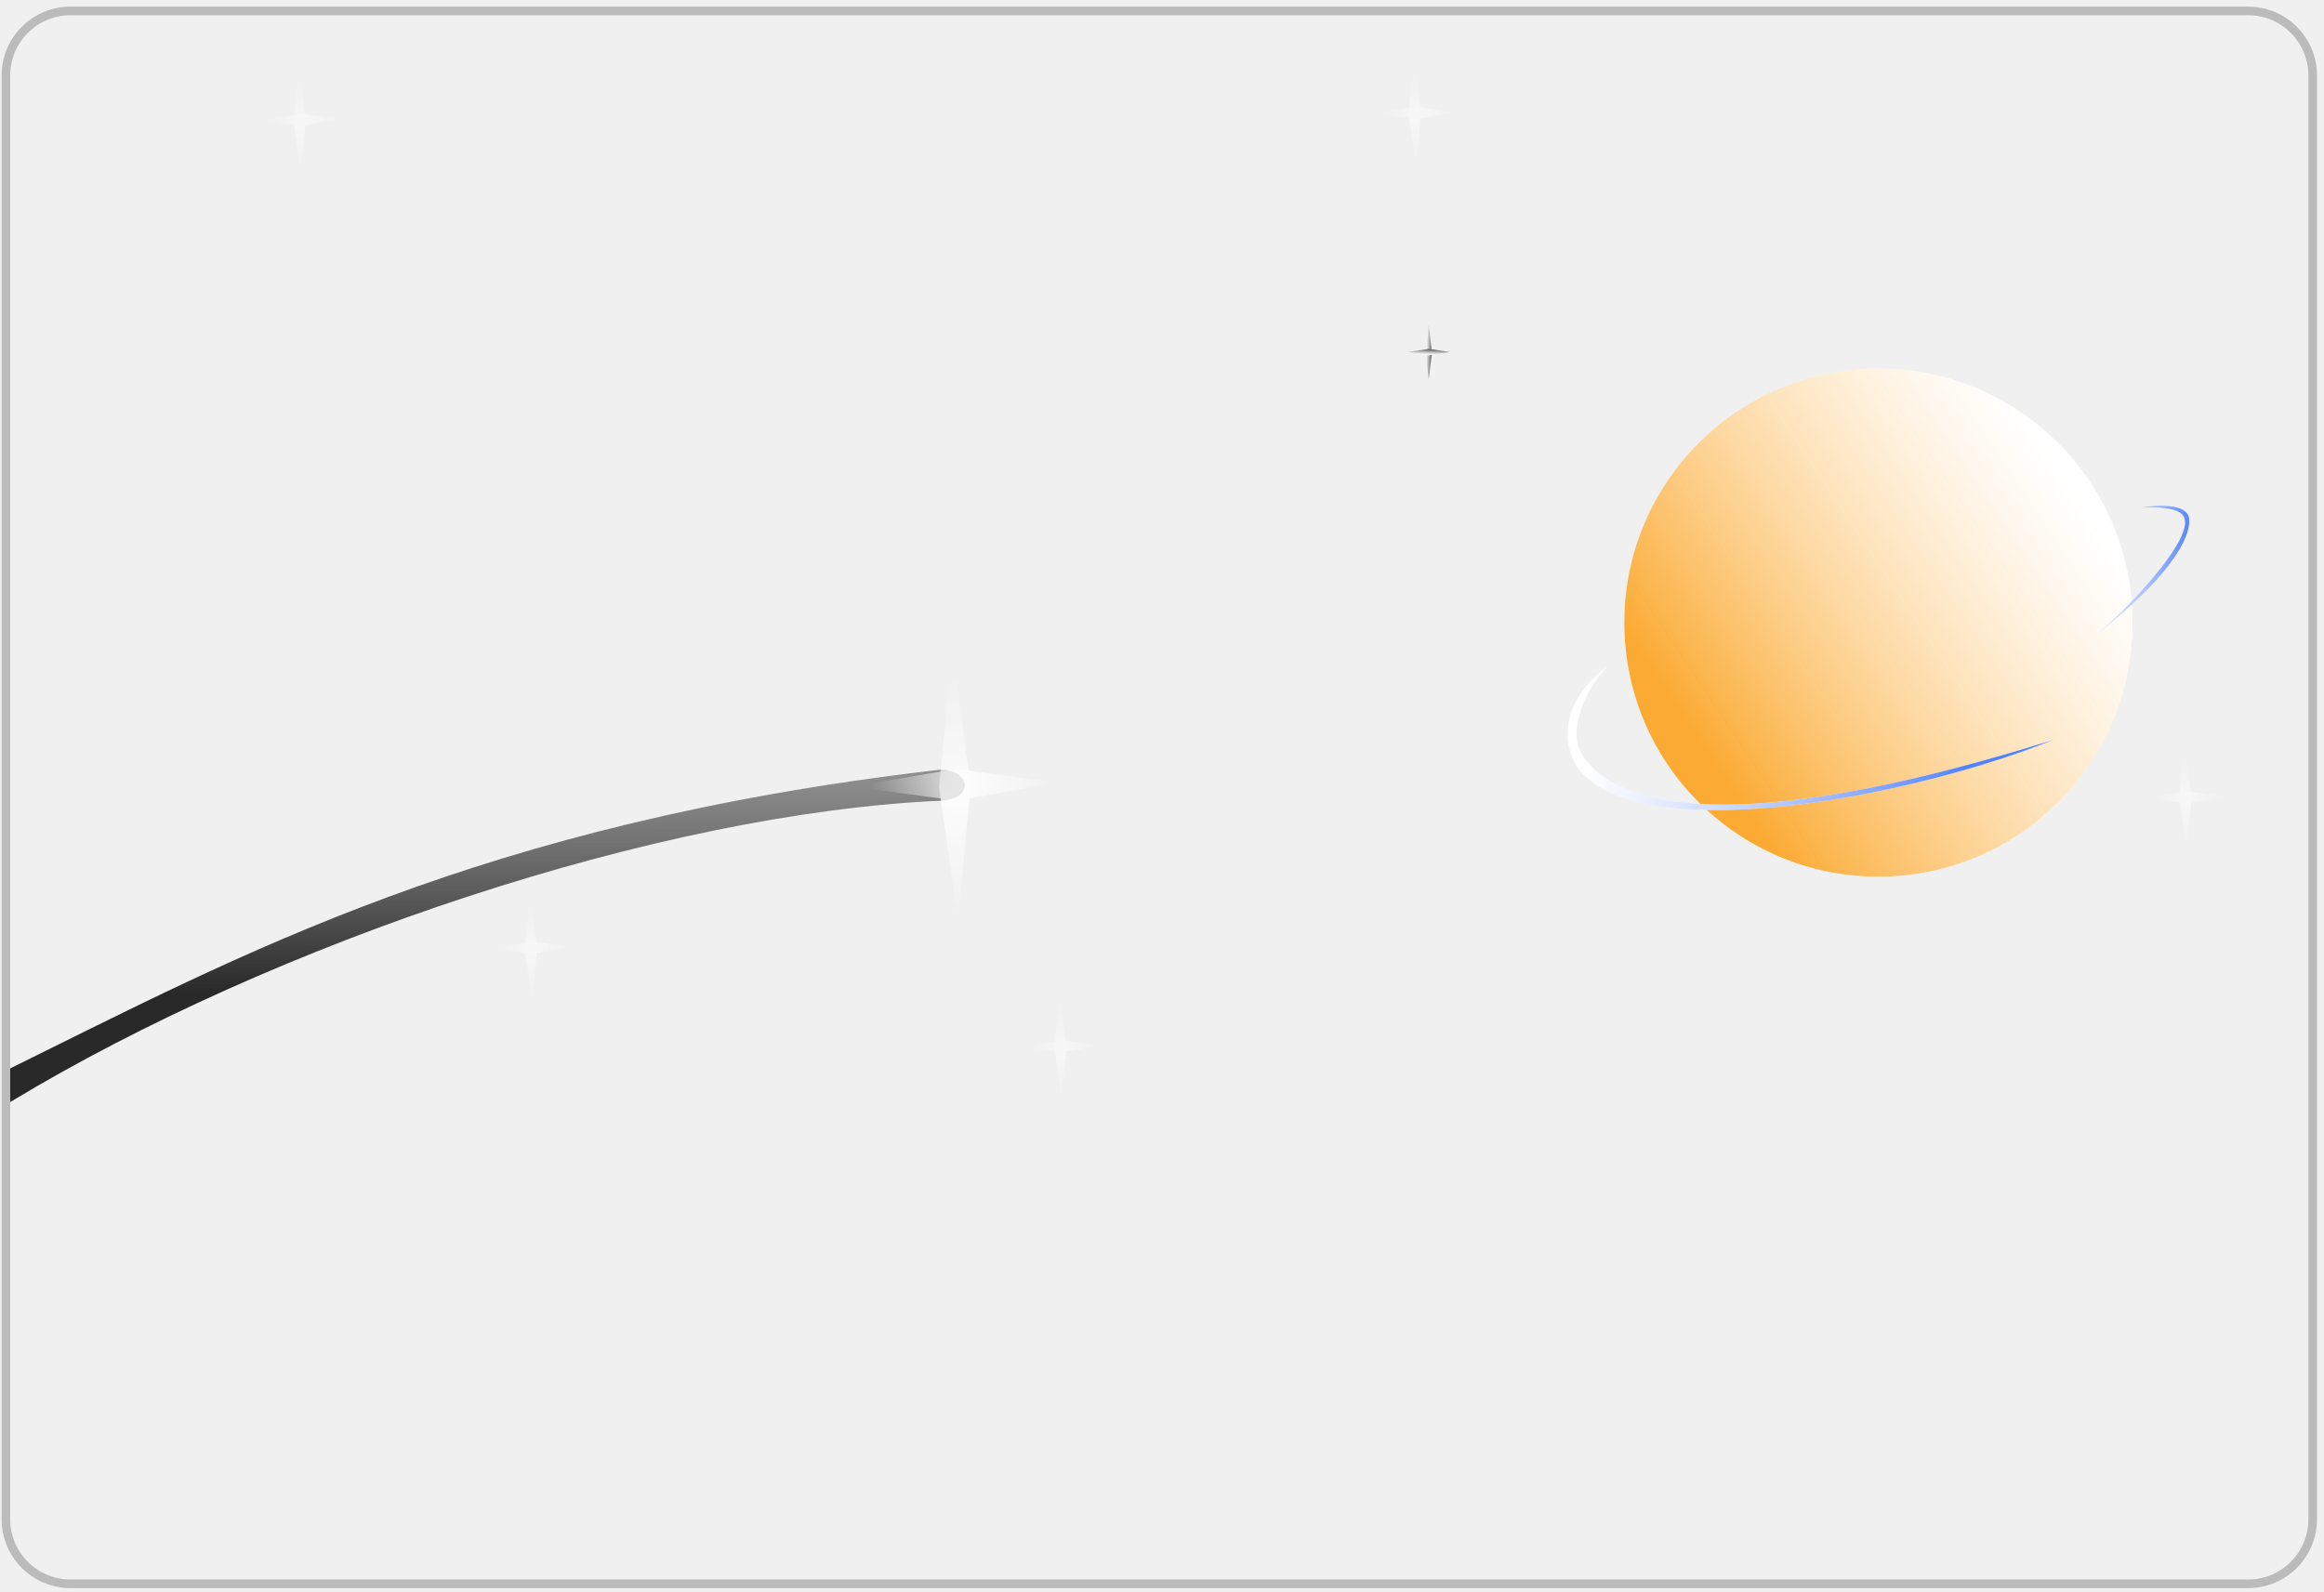
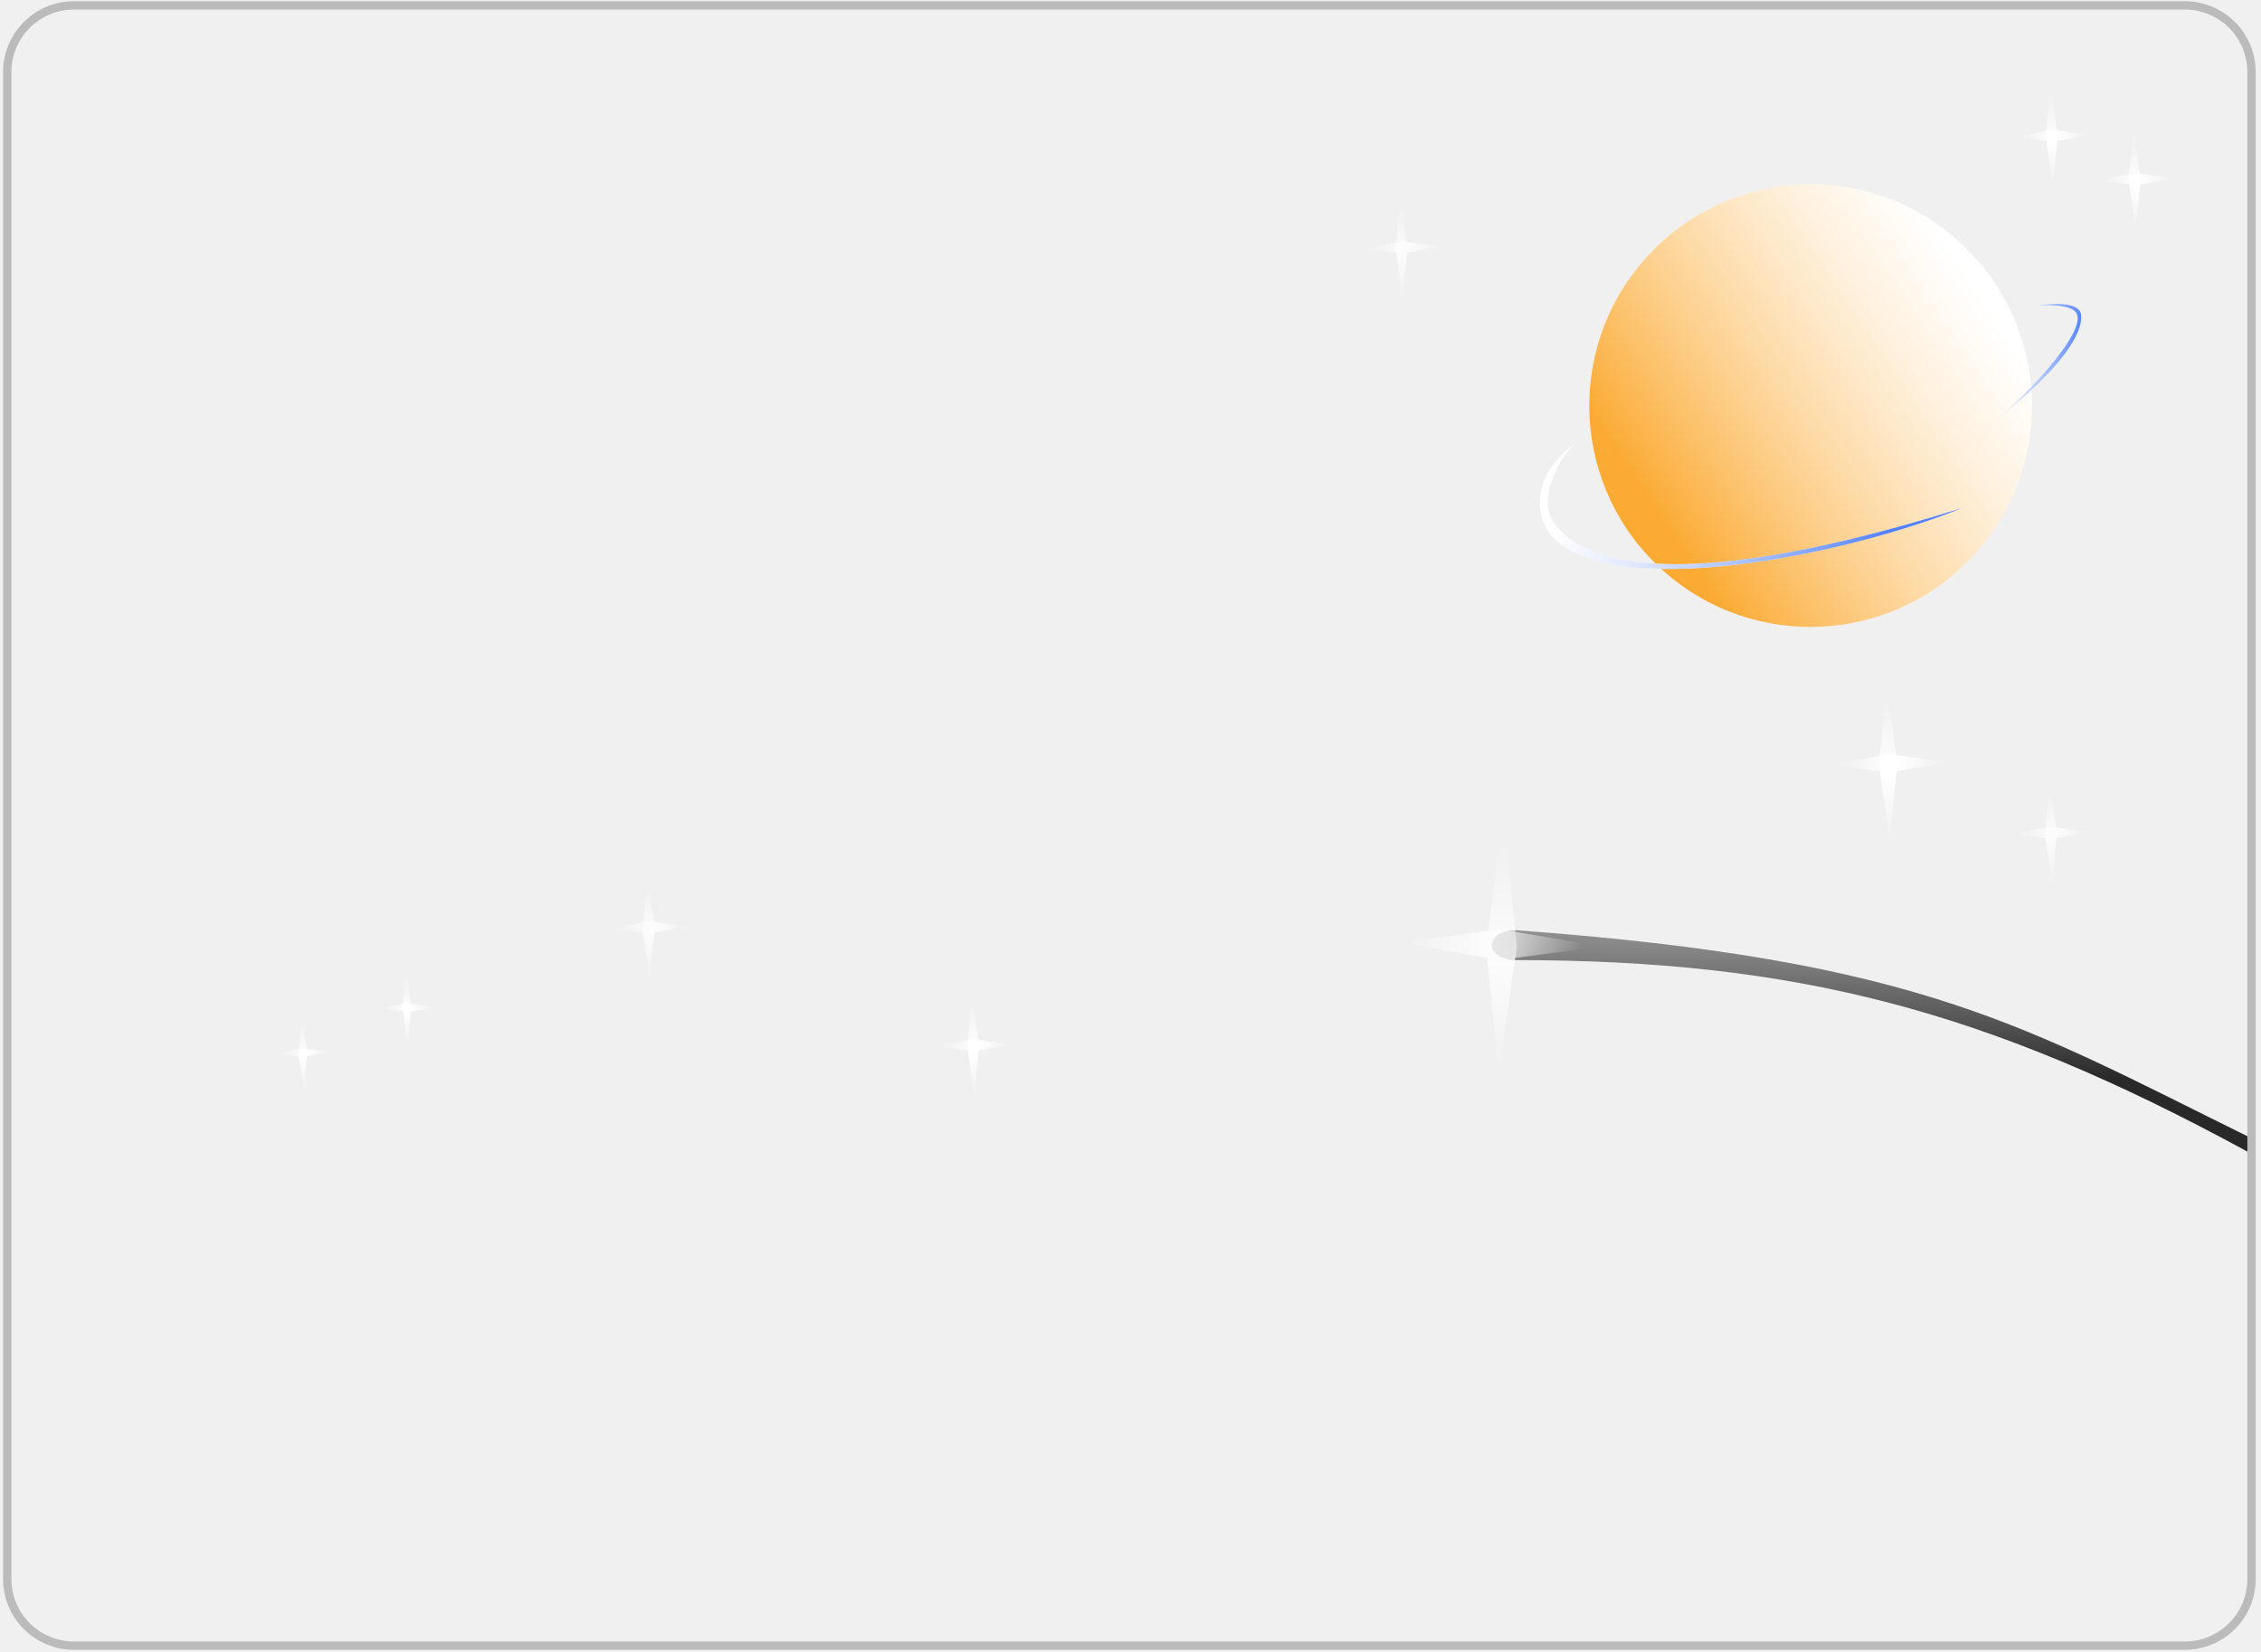
- <svg xmlns="http://www.w3.org/2000/svg" width="270" height="185" viewBox="0 0 270 185" fill="none">
-   <rect x="0.686" y="1.27" width="268" height="182.78" rx="7.5" stroke="#BBBBBB" />
-   <g opacity="0.45">
-     <path d="M61.569 104.041L62.403 110.221L61.812 116.244C61.812 116.244 61.422 113.502 61.387 113.247C61.352 112.992 60.962 110.25 60.962 110.25L61.569 104.041Z" fill="url(#paint0_linear)" />
-     <path d="M57.002 110.226L61.736 109.421L66.357 110.04C66.357 110.04 64.257 110.417 64.061 110.451C63.866 110.485 61.765 110.862 61.765 110.862L57.002 110.226Z" fill="url(#paint1_linear)" />
+ <svg xmlns="http://www.w3.org/2000/svg" width="271" height="198" viewBox="0 0 271 198" fill="none">
+   <rect x="0.866" y="0.646" width="269" height="196.642" rx="8" stroke="#BBBBBB" />
+   <g opacity="0.8">
+     <path d="M167.861 23.578L168.695 29.758L168.104 35.781C168.104 35.781 167.714 33.038 167.679 32.783C167.644 32.528 167.254 29.786 167.254 29.786L167.861 23.578Z" fill="url(#paint0_linear)" />
+     <path d="M163.295 29.763L168.029 28.958L172.65 29.576C172.65 29.576 170.55 29.954 170.354 29.988C170.159 30.021 168.058 30.399 168.058 30.399L163.295 29.763Z" fill="url(#paint1_linear)" />
  </g>
-   <g opacity="0.45">
-     <path d="M34.696 7.834L35.53 14.013L34.939 20.036C34.939 20.036 34.549 17.294 34.514 17.039C34.479 16.784 34.089 14.042 34.089 14.042L34.696 7.834Z" fill="url(#paint2_linear)" />
-     <path d="M30.13 14.018L34.864 13.214L39.485 13.832C39.485 13.832 37.384 14.21 37.189 14.243C36.993 14.277 34.893 14.655 34.893 14.655L30.13 14.018Z" fill="url(#paint3_linear)" />
-   </g>
-   <g opacity="0.45">
-     <path d="M253.782 86.558L254.615 92.737L254.024 98.76C254.024 98.76 253.634 96.018 253.599 95.763C253.564 95.508 253.174 92.766 253.174 92.766L253.782 86.558Z" fill="url(#paint4_linear)" />
-     <path d="M249.215 92.742L253.949 91.937L258.57 92.556C258.57 92.556 256.469 92.933 256.274 92.967C256.078 93.001 253.978 93.378 253.978 93.378L249.215 92.742Z" fill="url(#paint5_linear)" />
-   </g>
-   <g opacity="0.45">
-     <path d="M123.09 115.492L123.924 121.672L123.333 127.695C123.333 127.695 122.943 124.953 122.908 124.698C122.873 124.443 122.483 121.701 122.483 121.701L123.09 115.492Z" fill="url(#paint6_linear)" />
-     <path d="M118.524 121.676L123.258 120.872L127.879 121.49C127.879 121.49 125.778 121.868 125.583 121.901C125.387 121.935 123.287 122.313 123.287 122.313L118.524 121.676Z" fill="url(#paint7_linear)" />
-   </g>
-   <g opacity="0.45">
-     <path d="M164.261 7.021L165.094 13.2L164.504 19.223C164.504 19.223 164.114 16.481 164.079 16.226C164.044 15.971 163.654 13.229 163.654 13.229L164.261 7.021Z" fill="url(#paint8_linear)" />
-     <path d="M159.694 13.206L164.428 12.401L169.049 13.019C169.049 13.019 166.948 13.397 166.753 13.43C166.558 13.464 164.457 13.842 164.457 13.842L159.694 13.206Z" fill="url(#paint9_linear)" />
+   <path d="M245.804 10.187L246.637 16.366L246.047 22.389C246.047 22.389 245.656 19.647 245.622 19.392C245.587 19.137 245.196 16.395 245.196 16.395L245.804 10.187Z" fill="url(#paint2_linear)" />
+   <path d="M241.237 16.372L245.972 15.567L250.593 16.185C250.593 16.185 248.492 16.563 248.297 16.596C248.101 16.63 246.001 17.008 246.001 17.008L241.237 16.372Z" fill="url(#paint3_linear)" />
+   <g opacity="0.8">
+     <path d="M245.696 93.761L246.53 99.941L245.939 105.964C245.939 105.964 245.549 103.222 245.514 102.966C245.479 102.711 245.089 99.969 245.089 99.969L245.696 93.761Z" fill="url(#paint4_linear)" />
+     <path d="M241.13 99.945L245.864 99.141L250.485 99.759C250.485 99.759 248.385 100.136 248.189 100.17C247.994 100.204 245.893 100.581 245.893 100.581L241.13 99.945Z" fill="url(#paint5_linear)" />
  </g>
  <g opacity="0.8">
-     <path d="M194.452 77.057L194.912 78.23L195.085 79.441C195.085 79.441 194.877 78.921 194.858 78.873C194.839 78.824 194.631 78.305 194.631 78.305L194.452 77.057Z" fill="white" />
-     <path d="M194.452 77.057L194.912 78.23L195.085 79.441C195.085 79.441 194.877 78.921 194.858 78.873C194.839 78.824 194.631 78.305 194.631 78.305L194.452 77.057Z" fill="url(#paint10_linear)" fill-opacity="0.8" />
-     <path d="M193.853 78.49L194.744 78.105L195.68 78.005C195.68 78.005 195.286 78.18 195.249 78.196C195.213 78.212 194.818 78.386 194.818 78.386L193.853 78.49Z" fill="white" />
-     <path d="M193.853 78.49L194.744 78.105L195.68 78.005C195.68 78.005 195.286 78.18 195.249 78.196C195.213 78.212 194.818 78.386 194.818 78.386L193.853 78.49Z" fill="url(#paint11_linear)" fill-opacity="0.8" />
+     <path d="M77.636 105.071L78.469 111.251L77.879 117.274C77.879 117.274 77.489 114.532 77.454 114.277C77.419 114.022 77.028 111.28 77.028 111.28L77.636 105.071Z" fill="url(#paint6_linear)" />
+     <path d="M73.069 111.256L77.804 110.451L82.425 111.07C82.425 111.07 80.324 111.447 80.129 111.481C79.933 111.514 77.832 111.892 77.832 111.892L73.069 111.256Z" fill="url(#paint7_linear)" />
  </g>
-   <ellipse cx="218.232" cy="72.354" rx="29.522" ry="29.522" transform="rotate(131.667 218.232 72.3543)" fill="white" />
-   <ellipse cx="218.232" cy="72.354" rx="29.522" ry="29.522" transform="rotate(131.667 218.232 72.3543)" fill="url(#paint12_linear)" fill-opacity="0.8" />
-   <path d="M183.977 87.958C181.753 84.967 184.533 79.553 186.803 77.395C180.076 82.471 182.187 87.965 183.563 89.561C191.488 98.752 222.924 92.305 238.455 86.005C193.278 100.147 185.784 90.389 183.977 87.958Z" fill="white" />
-   <path d="M183.977 87.958C181.753 84.967 184.533 79.553 186.803 77.395C180.076 82.471 182.187 87.965 183.563 89.561C191.488 98.752 222.924 92.305 238.455 86.005C193.278 100.147 185.784 90.389 183.977 87.958Z" fill="url(#paint13_linear)" fill-opacity="0.8" />
-   <path d="M254.324 60.252C254.123 58.461 250.489 58.661 248.615 58.99C253.14 58.781 253.693 59.758 253.826 60.361C254.415 63.047 247.365 70.689 242.827 74.368C252.014 67.176 254.582 62.544 254.324 60.252Z" fill="white" />
-   <path d="M254.324 60.252C254.123 58.461 250.489 58.661 248.615 58.99C253.14 58.781 253.693 59.758 253.826 60.361C254.415 63.047 247.365 70.689 242.827 74.368C252.014 67.176 254.582 62.544 254.324 60.252Z" fill="url(#paint14_linear)" fill-opacity="0.8" />
-   <path d="M165.986 37.719L166.358 40.964L165.986 44.112C165.986 44.112 165.811 42.672 165.795 42.538C165.779 42.404 165.604 40.964 165.604 40.964L165.986 37.719Z" fill="white" />
-   <path d="M165.986 37.719L166.358 40.964L165.986 44.112C165.986 44.112 165.811 42.672 165.795 42.538C165.779 42.404 165.604 40.964 165.604 40.964L165.986 37.719Z" fill="url(#paint15_linear)" fill-opacity="0.8" />
-   <path d="M163.53 40.91L166.018 40.538L168.431 40.91C168.431 40.91 167.327 41.086 167.225 41.102C167.122 41.117 166.018 41.293 166.018 41.293L163.53 40.91Z" fill="white" />
-   <path d="M163.53 40.91L166.018 40.538L168.431 40.91C168.431 40.91 167.327 41.086 167.225 41.102C167.122 41.117 166.018 41.293 166.018 41.293L163.53 40.91Z" fill="url(#paint16_linear)" fill-opacity="0.8" />
-   <path d="M108.766 89.496C55.849 95.656 27.707 111.102 1.186 124.155V128.069C31.748 109.582 76.533 94.469 109.452 93.046C113.522 92.733 112.552 89.055 108.766 89.496Z" fill="white" />
-   <path d="M108.766 89.496C55.849 95.656 27.707 111.102 1.186 124.155V128.069C31.748 109.582 76.533 94.469 109.452 93.046C113.522 92.733 112.552 89.055 108.766 89.496Z" fill="url(#paint17_linear)" fill-opacity="0.85" />
+   <path d="M255.746 15.382L256.58 21.562L255.989 27.585C255.989 27.585 255.599 24.843 255.564 24.588C255.529 24.333 255.139 21.59 255.139 21.59L255.746 15.382Z" fill="url(#paint8_linear)" />
+   <path d="M251.18 21.567L255.914 20.762L260.535 21.381C260.535 21.381 258.434 21.758 258.239 21.792C258.044 21.826 255.943 22.203 255.943 22.203L251.18 21.567Z" fill="url(#paint9_linear)" />
+   <path d="M36.217 121.77L36.821 126.253L36.393 130.623C36.393 130.623 36.11 128.633 36.084 128.448C36.059 128.263 35.776 126.274 35.776 126.274L36.217 121.77Z" fill="url(#paint10_linear)" />
+   <path d="M32.904 126.257L36.338 125.673L39.691 126.122C39.691 126.122 38.167 126.395 38.025 126.42C37.883 126.444 36.359 126.718 36.359 126.718L32.904 126.257Z" fill="url(#paint11_linear)" />
+   <path d="M48.691 116.388L49.296 120.872L48.867 125.241C48.867 125.241 48.584 123.252 48.559 123.067C48.534 122.882 48.251 120.893 48.251 120.893L48.691 116.388Z" fill="url(#paint12_linear)" />
+   <path d="M45.378 120.875L48.813 120.291L52.165 120.74C52.165 120.74 50.641 121.014 50.499 121.038C50.358 121.063 48.834 121.337 48.834 121.337L45.378 120.875Z" fill="url(#paint13_linear)" />
+   <path d="M116.528 119.208L117.362 125.387L116.771 131.41C116.771 131.41 116.381 128.668 116.346 128.413C116.311 128.158 115.921 125.416 115.921 125.416L116.528 119.208Z" fill="url(#paint14_linear)" />
+   <path d="M111.962 125.392L116.696 124.587L121.317 125.206C121.317 125.206 119.217 125.583 119.021 125.617C118.826 125.651 116.725 126.028 116.725 126.028L111.962 125.392Z" fill="url(#paint15_linear)" />
+   <path d="M226.136 82.224L227.406 91.64L226.506 100.817C226.506 100.817 225.911 96.639 225.858 96.25C225.805 95.862 225.21 91.684 225.21 91.684L226.136 82.224Z" fill="url(#paint16_linear)" />
+   <path d="M219.178 91.648L226.392 90.421L233.432 91.364C233.432 91.364 230.231 91.939 229.934 91.99C229.636 92.042 226.435 92.617 226.435 92.617L219.178 91.648Z" fill="url(#paint17_linear)" />
  <g opacity="0.8">
-     <path d="M110.652 75.606L112.782 91.402L111.272 106.796C111.272 106.796 110.275 99.787 110.186 99.136C110.097 98.484 109.099 91.475 109.099 91.475L110.652 75.606Z" fill="url(#paint18_linear)" />
-     <path d="M98.979 91.413L111.08 89.356L122.891 90.937C122.891 90.937 117.521 91.902 117.022 91.988C116.523 92.075 111.153 93.039 111.153 93.039L98.979 91.413Z" fill="url(#paint19_linear)" />
+     <path d="M195.645 52.862L196.058 53.916L196.213 55.003C196.213 55.003 196.026 54.536 196.009 54.493C195.992 54.45 195.805 53.983 195.805 53.983L195.645 52.862Z" fill="white" />
+     <path d="M195.645 52.862L196.058 53.916L196.213 55.003C196.213 55.003 196.026 54.536 196.009 54.493C195.992 54.45 195.805 53.983 195.805 53.983L195.645 52.862Z" fill="url(#paint18_linear)" fill-opacity="0.8" />
+     <path d="M195.108 54.149L195.908 53.803L196.749 53.713C196.749 53.713 196.395 53.87 196.362 53.885C196.329 53.899 195.975 54.056 195.975 54.056L195.108 54.149Z" fill="white" />
+     <path d="M195.108 54.149L195.908 53.803L196.749 53.713C196.749 53.713 196.395 53.87 196.362 53.885C196.329 53.899 195.975 54.056 195.975 54.056L195.108 54.149Z" fill="url(#paint19_linear)" fill-opacity="0.8" />
+   </g>
+   <ellipse cx="217.012" cy="48.636" rx="26.526" ry="26.526" transform="rotate(131.667 217.012 48.6363)" fill="white" />
+   <ellipse cx="217.012" cy="48.636" rx="26.526" ry="26.526" transform="rotate(131.667 217.012 48.6363)" fill="url(#paint20_linear)" fill-opacity="0.8" />
+   <path d="M186.233 62.656C184.235 59.969 186.733 55.104 188.772 53.165C182.728 57.726 184.625 62.663 185.861 64.096C192.982 72.355 221.227 66.562 235.181 60.902C194.59 73.608 187.857 64.84 186.233 62.656Z" fill="white" />
+   <path d="M186.233 62.656C184.235 59.969 186.733 55.104 188.772 53.165C182.728 57.726 184.625 62.663 185.861 64.096C192.982 72.355 221.227 66.562 235.181 60.902C194.59 73.608 187.857 64.84 186.233 62.656Z" fill="url(#paint21_linear)" fill-opacity="0.8" />
+   <path d="M249.441 37.762C249.26 36.153 245.994 36.333 244.311 36.629C248.376 36.441 248.874 37.318 248.993 37.86C249.522 40.273 243.188 47.14 239.11 50.446C247.365 43.983 249.672 39.822 249.441 37.762Z" fill="white" />
+   <path d="M249.441 37.762C249.26 36.153 245.994 36.333 244.311 36.629C248.376 36.441 248.874 37.318 248.993 37.86C249.522 40.273 243.188 47.14 239.11 50.446C247.365 43.983 249.672 39.822 249.441 37.762Z" fill="url(#paint22_linear)" fill-opacity="0.8" />
+   <path d="M182.134 111.547C230.347 115.098 242.845 123.155 269.367 136.209V138.057C238.175 121.076 215.268 115.098 181.449 115.098C177.378 114.785 178.349 111.106 182.134 111.547Z" fill="white" />
+   <path d="M182.134 111.547C230.347 115.098 242.845 123.155 269.367 136.209V138.057C238.175 121.076 215.268 115.098 181.449 115.098C177.378 114.785 178.349 111.106 182.134 111.547Z" fill="url(#paint23_linear)" fill-opacity="0.85" />
+   <g opacity="0.8">
+     <path d="M180.249 97.657L178.118 113.453L179.628 128.848C179.628 128.848 180.625 121.839 180.715 121.187C180.804 120.535 181.801 113.526 181.801 113.526L180.249 97.657Z" fill="url(#paint24_linear)" />
+     <path d="M191.922 113.464L179.821 111.407L168.01 112.988C168.01 112.988 173.379 113.953 173.879 114.039C174.378 114.126 179.747 115.09 179.747 115.09L191.922 113.464Z" fill="url(#paint25_linear)" />
  </g>
  <defs>
-     <linearGradient id="paint0_linear" x1="61.48" y1="105.203" x2="61.699" y2="116.192" gradientUnits="userSpaceOnUse">
+     <linearGradient id="paint0_linear" x1="167.773" y1="24.739" x2="167.992" y2="35.728" gradientUnits="userSpaceOnUse">
      <stop stop-color="white" stop-opacity="0" />
      <stop offset="0.521" stop-color="white" />
      <stop offset="1" stop-color="white" stop-opacity="0" />
    </linearGradient>
-     <linearGradient id="paint1_linear" x1="57.893" y1="110.32" x2="66.318" y2="110.152" gradientUnits="userSpaceOnUse">
+     <linearGradient id="paint1_linear" x1="164.186" y1="29.857" x2="172.611" y2="29.689" gradientUnits="userSpaceOnUse">
      <stop stop-color="white" stop-opacity="0" />
      <stop offset="0.521" stop-color="white" />
      <stop offset="1" stop-color="white" stop-opacity="0" />
    </linearGradient>
-     <linearGradient id="paint2_linear" x1="34.608" y1="8.995" x2="34.827" y2="19.984" gradientUnits="userSpaceOnUse">
+     <linearGradient id="paint2_linear" x1="245.715" y1="11.348" x2="245.934" y2="22.337" gradientUnits="userSpaceOnUse">
      <stop stop-color="white" stop-opacity="0" />
      <stop offset="0.521" stop-color="white" />
      <stop offset="1" stop-color="white" stop-opacity="0" />
    </linearGradient>
-     <linearGradient id="paint3_linear" x1="31.02" y1="14.112" x2="39.445" y2="13.945" gradientUnits="userSpaceOnUse">
+     <linearGradient id="paint3_linear" x1="242.128" y1="16.465" x2="250.553" y2="16.298" gradientUnits="userSpaceOnUse">
      <stop stop-color="white" stop-opacity="0" />
      <stop offset="0.521" stop-color="white" />
      <stop offset="1" stop-color="white" stop-opacity="0" />
    </linearGradient>
-     <linearGradient id="paint4_linear" x1="253.693" y1="87.719" x2="253.912" y2="98.708" gradientUnits="userSpaceOnUse">
+     <linearGradient id="paint4_linear" x1="245.608" y1="94.922" x2="245.827" y2="105.912" gradientUnits="userSpaceOnUse">
      <stop stop-color="white" stop-opacity="0" />
      <stop offset="0.521" stop-color="white" />
      <stop offset="1" stop-color="white" stop-opacity="0" />
    </linearGradient>
-     <linearGradient id="paint5_linear" x1="250.105" y1="92.836" x2="258.53" y2="92.668" gradientUnits="userSpaceOnUse">
+     <linearGradient id="paint5_linear" x1="242.021" y1="100.039" x2="250.446" y2="99.871" gradientUnits="userSpaceOnUse">
      <stop stop-color="white" stop-opacity="0" />
      <stop offset="0.521" stop-color="white" />
      <stop offset="1" stop-color="white" stop-opacity="0" />
    </linearGradient>
-     <linearGradient id="paint6_linear" x1="123.002" y1="116.653" x2="123.221" y2="127.643" gradientUnits="userSpaceOnUse">
+     <linearGradient id="paint6_linear" x1="77.547" y1="106.233" x2="77.766" y2="117.222" gradientUnits="userSpaceOnUse">
      <stop stop-color="white" stop-opacity="0" />
      <stop offset="0.521" stop-color="white" />
      <stop offset="1" stop-color="white" stop-opacity="0" />
    </linearGradient>
-     <linearGradient id="paint7_linear" x1="119.414" y1="121.77" x2="127.839" y2="121.603" gradientUnits="userSpaceOnUse">
+     <linearGradient id="paint7_linear" x1="73.96" y1="111.35" x2="82.385" y2="111.182" gradientUnits="userSpaceOnUse">
      <stop stop-color="white" stop-opacity="0" />
      <stop offset="0.521" stop-color="white" />
      <stop offset="1" stop-color="white" stop-opacity="0" />
    </linearGradient>
-     <linearGradient id="paint8_linear" x1="164.172" y1="8.182" x2="164.391" y2="19.171" gradientUnits="userSpaceOnUse">
+     <linearGradient id="paint8_linear" x1="255.658" y1="16.543" x2="255.876" y2="27.533" gradientUnits="userSpaceOnUse">
      <stop stop-color="white" stop-opacity="0" />
      <stop offset="0.521" stop-color="white" />
      <stop offset="1" stop-color="white" stop-opacity="0" />
    </linearGradient>
-     <linearGradient id="paint9_linear" x1="160.585" y1="13.299" x2="169.01" y2="13.132" gradientUnits="userSpaceOnUse">
+     <linearGradient id="paint9_linear" x1="252.071" y1="21.661" x2="260.496" y2="21.493" gradientUnits="userSpaceOnUse">
      <stop stop-color="white" stop-opacity="0" />
      <stop offset="0.521" stop-color="white" />
      <stop offset="1" stop-color="white" stop-opacity="0" />
    </linearGradient>
-     <linearGradient id="paint10_linear" x1="194.531" y1="78.312" x2="194.977" y2="78.208" gradientUnits="userSpaceOnUse">
-       <stop offset="0.229" stop-color="white" stop-opacity="0.54" />
-       <stop offset="0.812" stop-color="#2762FF" />
-     </linearGradient>
-     <linearGradient id="paint11_linear" x1="194.83" y1="78.485" x2="194.73" y2="78.038" gradientUnits="userSpaceOnUse">
-       <stop offset="0.229" stop-color="white" stop-opacity="0.54" />
-       <stop offset="0.812" stop-color="#2762FF" />
-     </linearGradient>
-     <linearGradient id="paint12_linear" x1="168.735" y1="72.354" x2="255.713" y2="95.164" gradientUnits="userSpaceOnUse">
-       <stop offset="0.229" stop-color="white" stop-opacity="0.54" />
-       <stop offset="0.812" stop-color="#FA9500" />
-     </linearGradient>
-     <linearGradient id="paint13_linear" x1="164.591" y1="92.997" x2="230.672" y2="119.93" gradientUnits="userSpaceOnUse">
-       <stop offset="0.229" stop-color="white" stop-opacity="0.54" />
-       <stop offset="0.812" stop-color="#2762FF" />
-     </linearGradient>
-     <linearGradient id="paint14_linear" x1="236.637" y1="68.672" x2="258.282" y2="69.735" gradientUnits="userSpaceOnUse">
-       <stop offset="0.229" stop-color="white" stop-opacity="0.54" />
-       <stop offset="0.812" stop-color="#2762FF" />
-     </linearGradient>
-     <linearGradient id="paint15_linear" x1="165.348" y1="40.915" x2="166.536" y2="40.952" gradientUnits="userSpaceOnUse">
-       <stop offset="0.229" stop-color="white" stop-opacity="0.54" />
-       <stop offset="0.812" stop-color="#2F2C2C" />
-     </linearGradient>
-     <linearGradient id="paint16_linear" x1="165.981" y1="41.548" x2="166.029" y2="40.362" gradientUnits="userSpaceOnUse">
-       <stop offset="0.229" stop-color="white" stop-opacity="0.54" />
-       <stop offset="0.812" stop-color="#2F2C2C" />
-     </linearGradient>
-     <linearGradient id="paint17_linear" x1="41.761" y1="71.667" x2="41.863" y2="128.596" gradientUnits="userSpaceOnUse">
-       <stop offset="0.067" stop-color="#6A6A6A" stop-opacity="0.54" />
-       <stop offset="0.766" stop-color="#030303" />
-     </linearGradient>
-     <linearGradient id="paint18_linear" x1="110.426" y1="78.574" x2="110.984" y2="106.663" gradientUnits="userSpaceOnUse">
+     <linearGradient id="paint10_linear" x1="36.152" y1="122.612" x2="36.311" y2="130.585" gradientUnits="userSpaceOnUse">
      <stop stop-color="white" stop-opacity="0" />
      <stop offset="0.521" stop-color="white" />
      <stop offset="1" stop-color="white" stop-opacity="0" />
    </linearGradient>
-     <linearGradient id="paint19_linear" x1="101.255" y1="91.653" x2="122.79" y2="91.225" gradientUnits="userSpaceOnUse">
+     <linearGradient id="paint11_linear" x1="33.55" y1="126.325" x2="39.662" y2="126.203" gradientUnits="userSpaceOnUse">
+       <stop stop-color="white" stop-opacity="0" />
+       <stop offset="0.521" stop-color="white" />
+       <stop offset="1" stop-color="white" stop-opacity="0" />
+     </linearGradient>
+     <linearGradient id="paint12_linear" x1="48.627" y1="117.231" x2="48.786" y2="125.204" gradientUnits="userSpaceOnUse">
+       <stop stop-color="white" stop-opacity="0" />
+       <stop offset="0.521" stop-color="white" />
+       <stop offset="1" stop-color="white" stop-opacity="0" />
+     </linearGradient>
+     <linearGradient id="paint13_linear" x1="46.024" y1="120.943" x2="52.137" y2="120.822" gradientUnits="userSpaceOnUse">
+       <stop stop-color="white" stop-opacity="0" />
+       <stop offset="0.521" stop-color="white" />
+       <stop offset="1" stop-color="white" stop-opacity="0" />
+     </linearGradient>
+     <linearGradient id="paint14_linear" x1="116.44" y1="120.369" x2="116.659" y2="131.358" gradientUnits="userSpaceOnUse">
+       <stop stop-color="white" stop-opacity="0" />
+       <stop offset="0.521" stop-color="white" />
+       <stop offset="1" stop-color="white" stop-opacity="0" />
+     </linearGradient>
+     <linearGradient id="paint15_linear" x1="112.853" y1="125.486" x2="121.278" y2="125.318" gradientUnits="userSpaceOnUse">
+       <stop stop-color="white" stop-opacity="0" />
+       <stop offset="0.521" stop-color="white" />
+       <stop offset="1" stop-color="white" stop-opacity="0" />
+     </linearGradient>
+     <linearGradient id="paint16_linear" x1="226.001" y1="83.994" x2="226.334" y2="100.738" gradientUnits="userSpaceOnUse">
+       <stop stop-color="white" stop-opacity="0" />
+       <stop offset="0.521" stop-color="white" />
+       <stop offset="1" stop-color="white" stop-opacity="0" />
+     </linearGradient>
+     <linearGradient id="paint17_linear" x1="220.535" y1="91.791" x2="233.372" y2="91.535" gradientUnits="userSpaceOnUse">
+       <stop stop-color="white" stop-opacity="0" />
+       <stop offset="0.521" stop-color="white" />
+       <stop offset="1" stop-color="white" stop-opacity="0" />
+     </linearGradient>
+     <linearGradient id="paint18_linear" x1="195.715" y1="53.989" x2="196.116" y2="53.896" gradientUnits="userSpaceOnUse">
+       <stop offset="0.229" stop-color="white" stop-opacity="0.54" />
+       <stop offset="0.812" stop-color="#2762FF" />
+     </linearGradient>
+     <linearGradient id="paint19_linear" x1="195.985" y1="54.145" x2="195.896" y2="53.743" gradientUnits="userSpaceOnUse">
+       <stop offset="0.229" stop-color="white" stop-opacity="0.54" />
+       <stop offset="0.812" stop-color="#2762FF" />
+     </linearGradient>
+     <linearGradient id="paint20_linear" x1="172.538" y1="48.636" x2="250.688" y2="69.131" gradientUnits="userSpaceOnUse">
+       <stop offset="0.229" stop-color="white" stop-opacity="0.54" />
+       <stop offset="0.812" stop-color="#FA9500" />
+     </linearGradient>
+     <linearGradient id="paint21_linear" x1="168.815" y1="67.184" x2="228.189" y2="91.383" gradientUnits="userSpaceOnUse">
+       <stop offset="0.229" stop-color="white" stop-opacity="0.54" />
+       <stop offset="0.812" stop-color="#2762FF" />
+     </linearGradient>
+     <linearGradient id="paint22_linear" x1="233.549" y1="45.328" x2="252.997" y2="46.283" gradientUnits="userSpaceOnUse">
+       <stop offset="0.229" stop-color="white" stop-opacity="0.54" />
+       <stop offset="0.812" stop-color="#2762FF" />
+     </linearGradient>
+     <linearGradient id="paint23_linear" x1="236.236" y1="99.277" x2="236.177" y2="138.419" gradientUnits="userSpaceOnUse">
+       <stop offset="0.067" stop-color="#6A6A6A" stop-opacity="0.54" />
+       <stop offset="0.766" stop-color="#030303" />
+     </linearGradient>
+     <linearGradient id="paint24_linear" x1="180.475" y1="100.625" x2="179.916" y2="128.714" gradientUnits="userSpaceOnUse">
+       <stop stop-color="white" stop-opacity="0" />
+       <stop offset="0.521" stop-color="white" />
+       <stop offset="1" stop-color="white" stop-opacity="0" />
+     </linearGradient>
+     <linearGradient id="paint25_linear" x1="189.645" y1="113.704" x2="168.111" y2="113.276" gradientUnits="userSpaceOnUse">
      <stop stop-color="white" stop-opacity="0" />
      <stop offset="0.521" stop-color="white" />
      <stop offset="1" stop-color="white" stop-opacity="0" />
    </linearGradient>
  </defs>
</svg>
